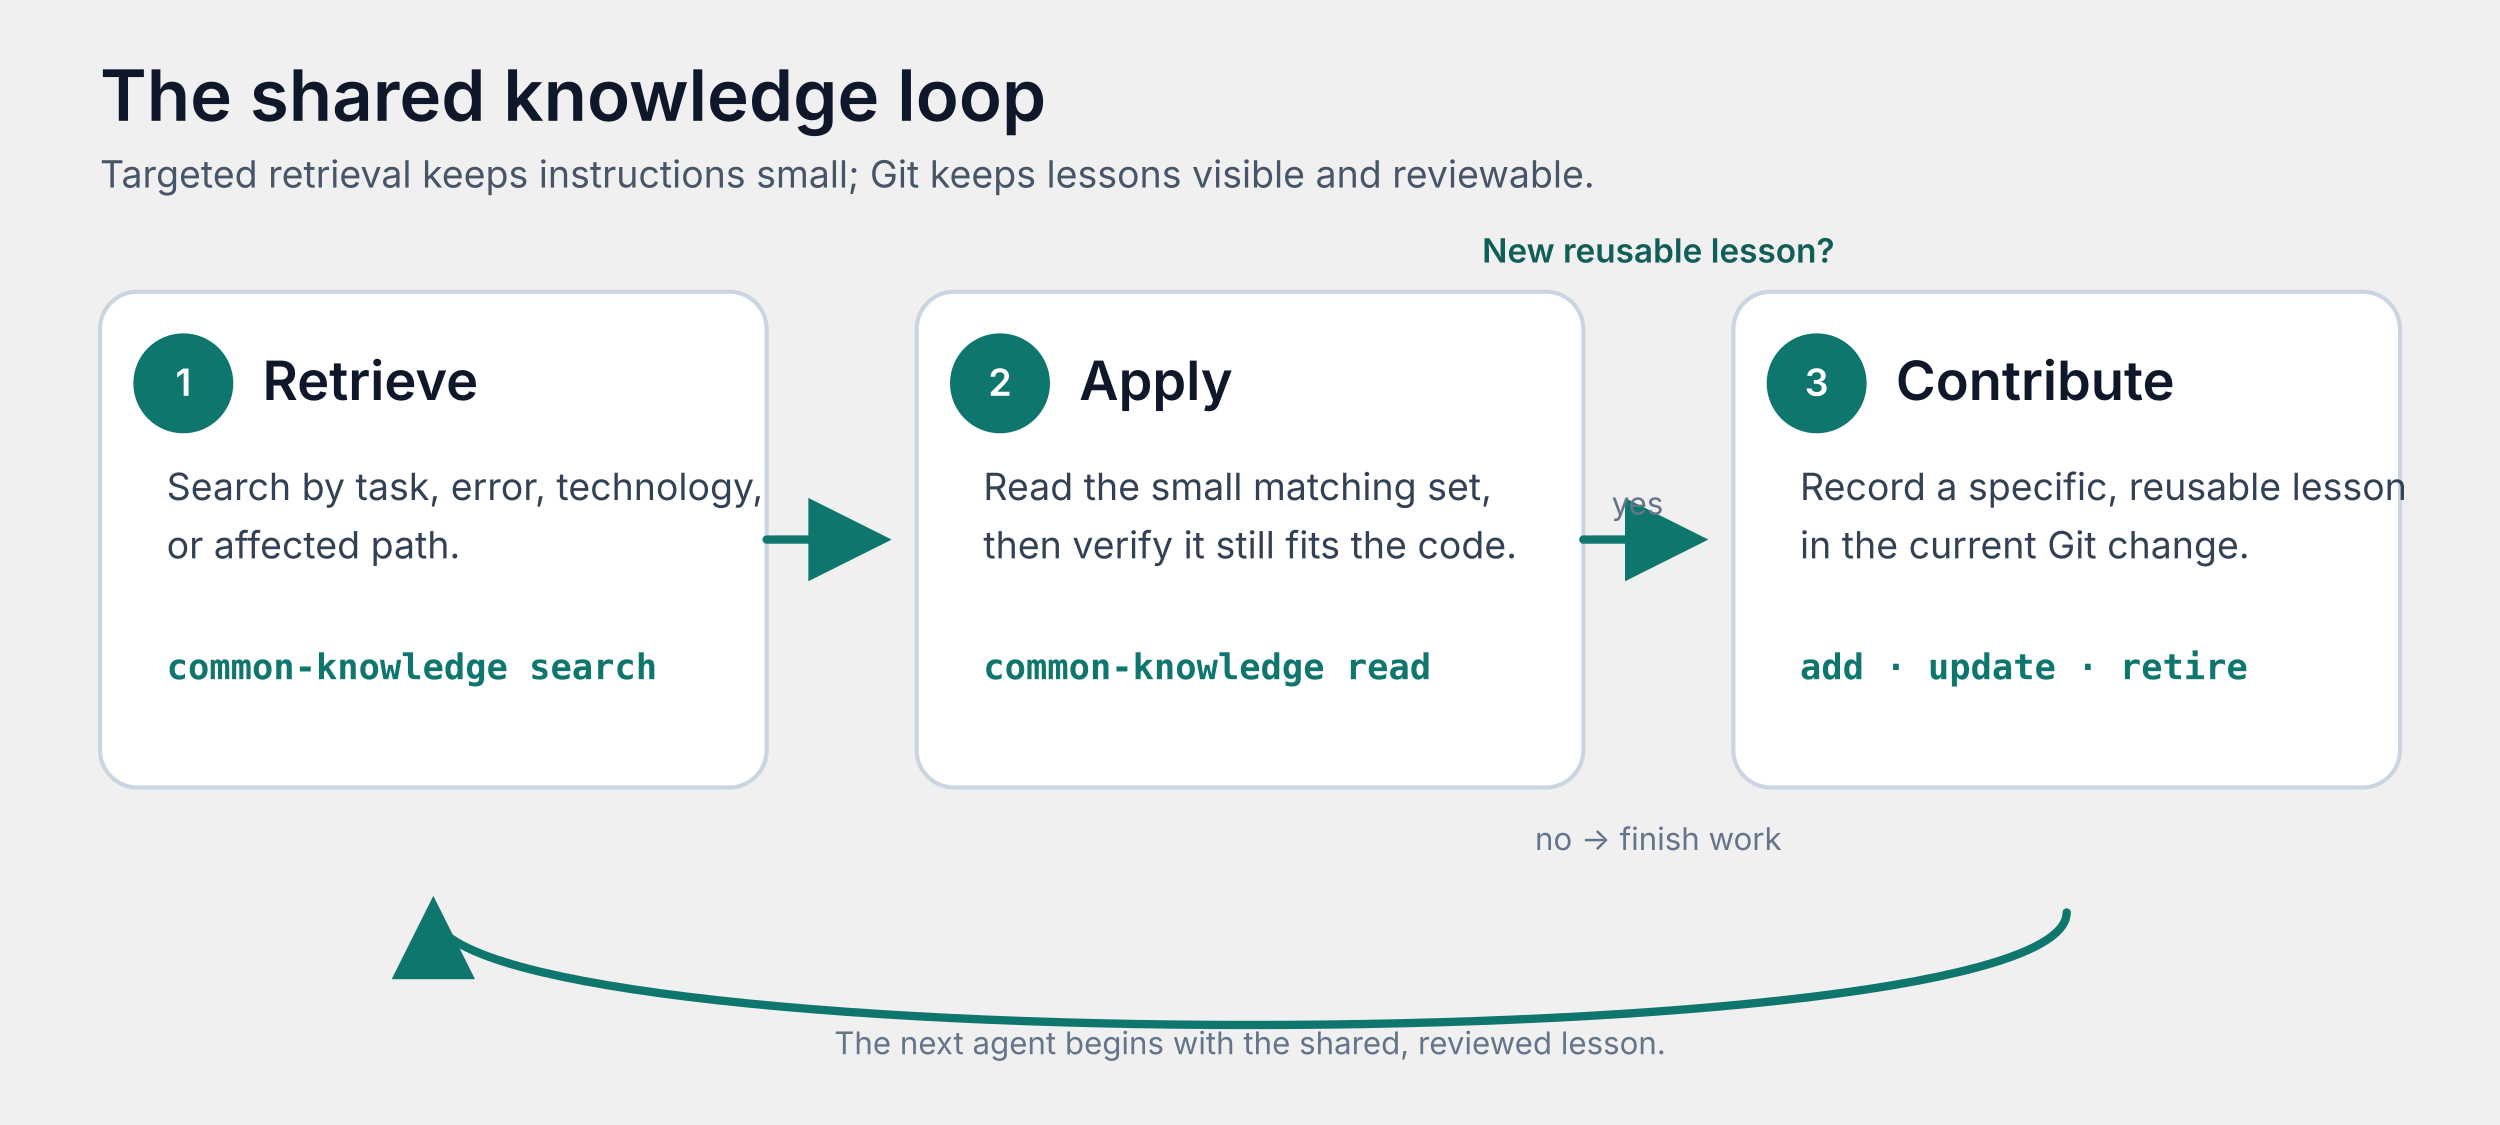
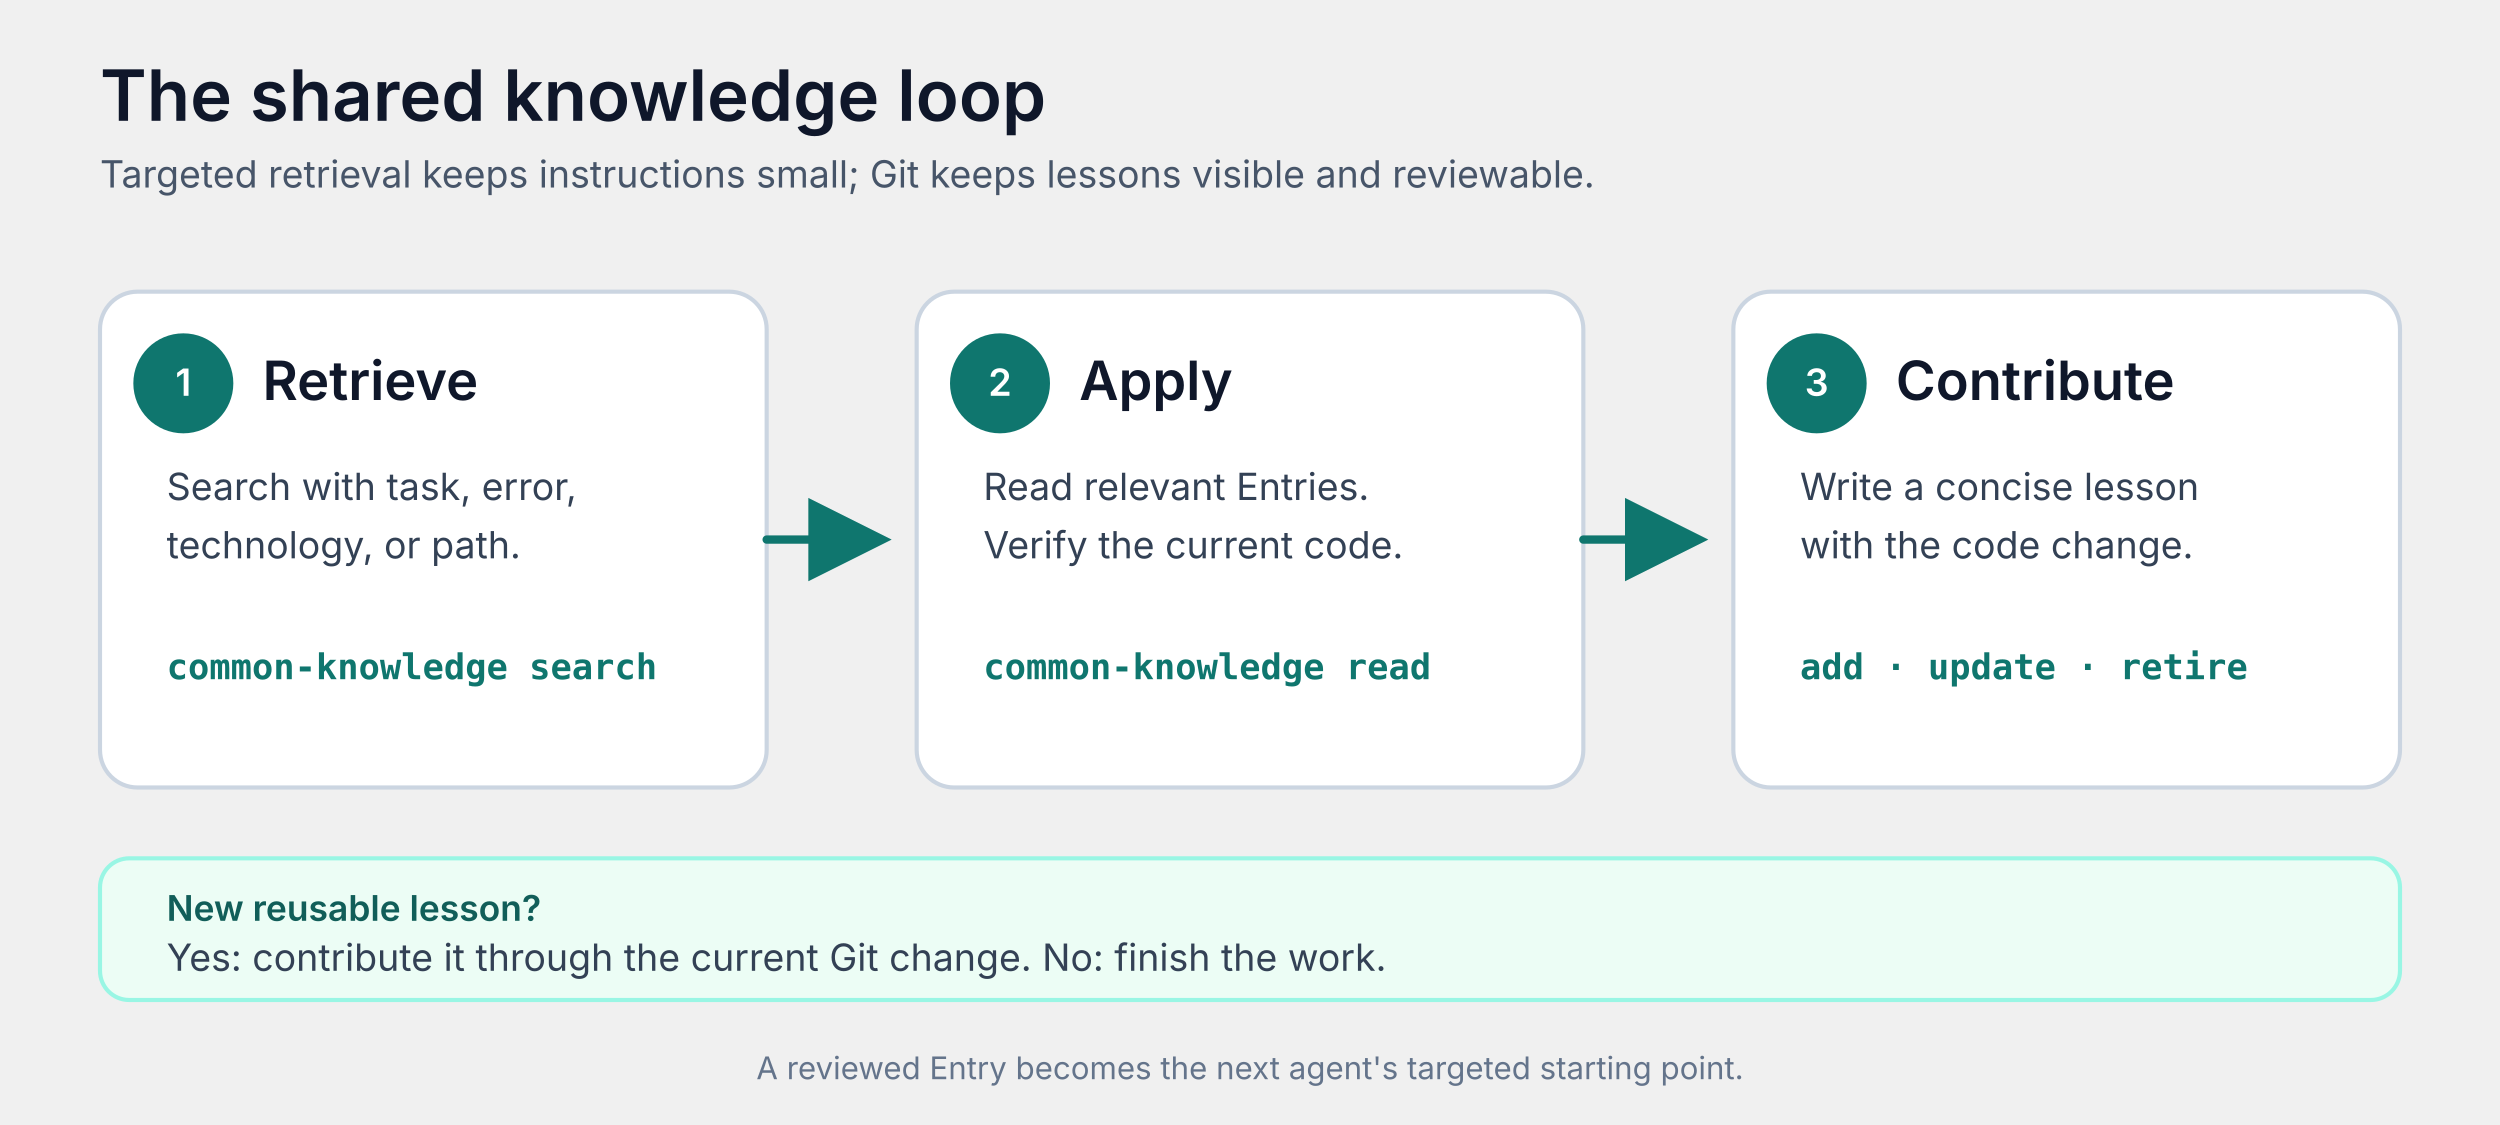
<svg xmlns="http://www.w3.org/2000/svg" viewBox="0 0 1200 540" role="img" aria-labelledby="title description">
  <style>
    .title { fill: #0f172a; font: 600 34px -apple-system, BlinkMacSystemFont, "Segoe UI", sans-serif; }
    .subtitle { fill: #475569; font: 400 18px -apple-system, BlinkMacSystemFont, "Segoe UI", sans-serif; }
    .card { fill: #ffffff; stroke: #cbd5e1; stroke-width: 2; }
    .step { fill: #0f766e; }
    .step-text { fill: #ffffff; font: 600 18px -apple-system, BlinkMacSystemFont, "Segoe UI", sans-serif; text-anchor: middle; }
    .heading { fill: #0f172a; font: 600 26px -apple-system, BlinkMacSystemFont, "Segoe UI", sans-serif; }
    .body { fill: #334155; font: 400 18px -apple-system, BlinkMacSystemFont, "Segoe UI", sans-serif; }
    .command { fill: #0f766e; font: 600 17px ui-monospace, SFMono-Regular, Menlo, monospace; }
    .arrow { fill: none; stroke: #0f766e; stroke-width: 4; stroke-linecap: round; stroke-linejoin: round; }
-     .question { fill: #115e59; font: 600 16px -apple-system, BlinkMacSystemFont, "Segoe UI", sans-serif; text-anchor: middle; }
+     .callout { fill: #ecfdf5; stroke: #99f6e4; stroke-width: 2; }
+     .decision { fill: #115e59; font: 600 17px -apple-system, BlinkMacSystemFont, "Segoe UI", sans-serif; }
    .note { fill: #64748b; font: 400 15px -apple-system, BlinkMacSystemFont, "Segoe UI", sans-serif; text-anchor: middle; }
    @media (prefers-color-scheme: dark) {
      .title, .heading { fill: #f8fafc; }
      .subtitle, .body { fill: #cbd5e1; }
      .card { fill: #172033; stroke: #475569; }
-       .command, .question { fill: #5eead4; }
+       .callout { fill: #12332f; stroke: #2dd4bf; }
+       .command, .decision { fill: #5eead4; }
      .note { fill: #94a3b8; }
    }
  </style>
  <defs>
    <marker id="arrowhead" markerWidth="10" markerHeight="10" refX="8" refY="5" orient="auto">
      <path d="M 0 0 L 10 5 L 0 10 z" fill="#0f766e" />
    </marker>
  </defs>
  <text x="48" y="58" class="title">The shared knowledge loop</text>
  <text x="48" y="90" class="subtitle">Targeted retrieval keeps instructions small; Git keeps lessons visible and reviewable.</text>
  <rect x="48" y="140" width="320" height="238" rx="18" class="card" />
  <circle cx="88" cy="184" r="24" class="step" />
  <text x="88" y="190" class="step-text">1</text>
  <text x="126" y="192" class="heading">Retrieve</text>
-   <text x="80" y="240" class="body">Search by task, error, technology,</text>
-   <text x="80" y="268" class="body">or affected path.</text>
+   <text x="80" y="240" class="body">Search with task, error,</text>
+   <text x="80" y="268" class="body">technology, or path.</text>
  <text x="80" y="326" class="command">common-knowledge search</text>
  <rect x="440" y="140" width="320" height="238" rx="18" class="card" />
  <circle cx="480" cy="184" r="24" class="step" />
  <text x="480" y="190" class="step-text">2</text>
  <text x="518" y="192" class="heading">Apply</text>
-   <text x="472" y="240" class="body">Read the small matching set,</text>
-   <text x="472" y="268" class="body">then verify it still fits the code.</text>
+   <text x="472" y="240" class="body">Read relevant Entries.</text>
+   <text x="472" y="268" class="body">Verify the current code.</text>
  <text x="472" y="326" class="command">common-knowledge read</text>
  <rect x="832" y="140" width="320" height="238" rx="18" class="card" />
  <circle cx="872" cy="184" r="24" class="step" />
  <text x="872" y="190" class="step-text">3</text>
  <text x="910" y="192" class="heading">Contribute</text>
-   <text x="864" y="240" class="body">Record a specific, reusable lesson</text>
-   <text x="864" y="268" class="body">in the current Git change.</text>
+   <text x="864" y="240" class="body">Write a concise lesson</text>
+   <text x="864" y="268" class="body">with the code change.</text>
  <text x="864" y="326" class="command">add · update · retire</text>
  <path d="M 368 259 H 420" class="arrow" marker-end="url(#arrowhead)" />
-   <text x="796" y="126" class="question">New reusable lesson?</text>
  <path d="M 760 259 H 812" class="arrow" marker-end="url(#arrowhead)" />
-   <text x="786" y="247" class="note">yes</text>
-   <text x="796" y="408" class="note">no → finish work</text>
-   <path d="M 992 438 C 992 510, 208 510, 208 438" class="arrow" marker-end="url(#arrowhead)" />
-   <text x="600" y="506" class="note">The next agent begins with the shared, reviewed lesson.</text>
+   <rect x="48" y="412" width="1104" height="68" rx="14" class="callout" />
+   <text x="80" y="442" class="decision">New reusable lesson?</text>
+   <text x="80" y="466" class="body">Yes: contribute it through the current Git change. No: finish the work.</text>
+   <text x="600" y="518" class="note">A reviewed Entry becomes the next agent's targeted starting point.</text>
</svg>
